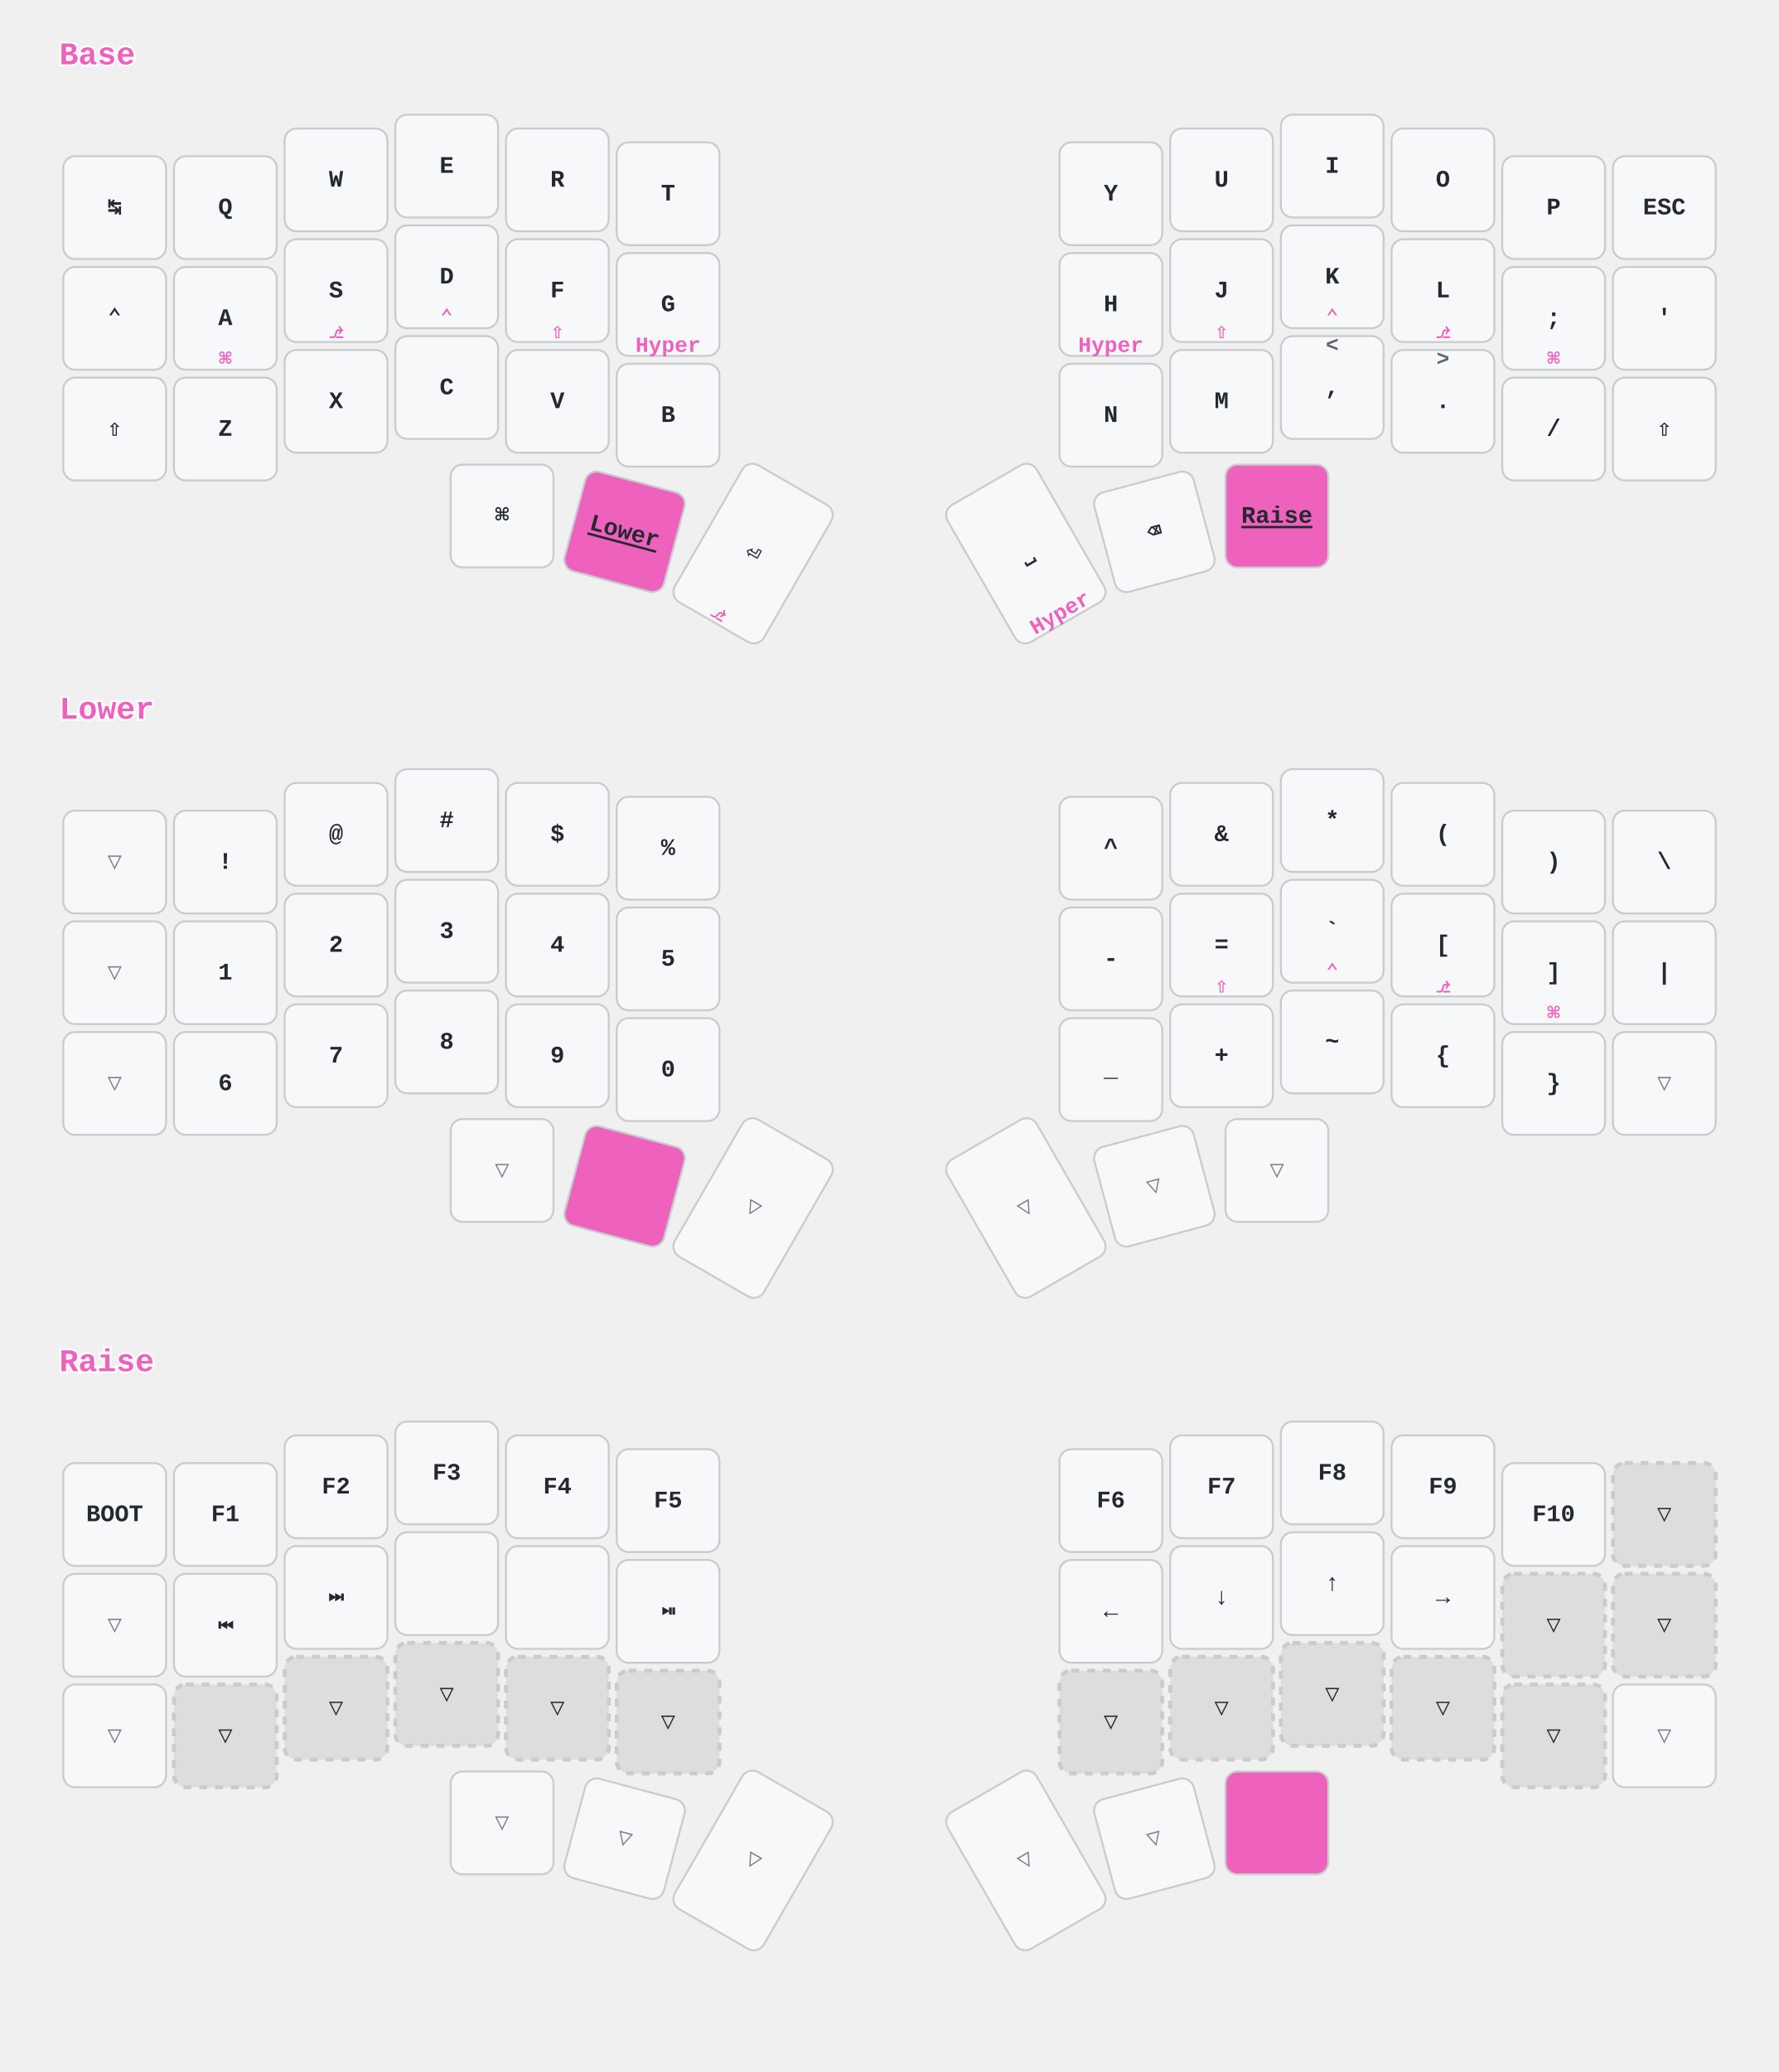
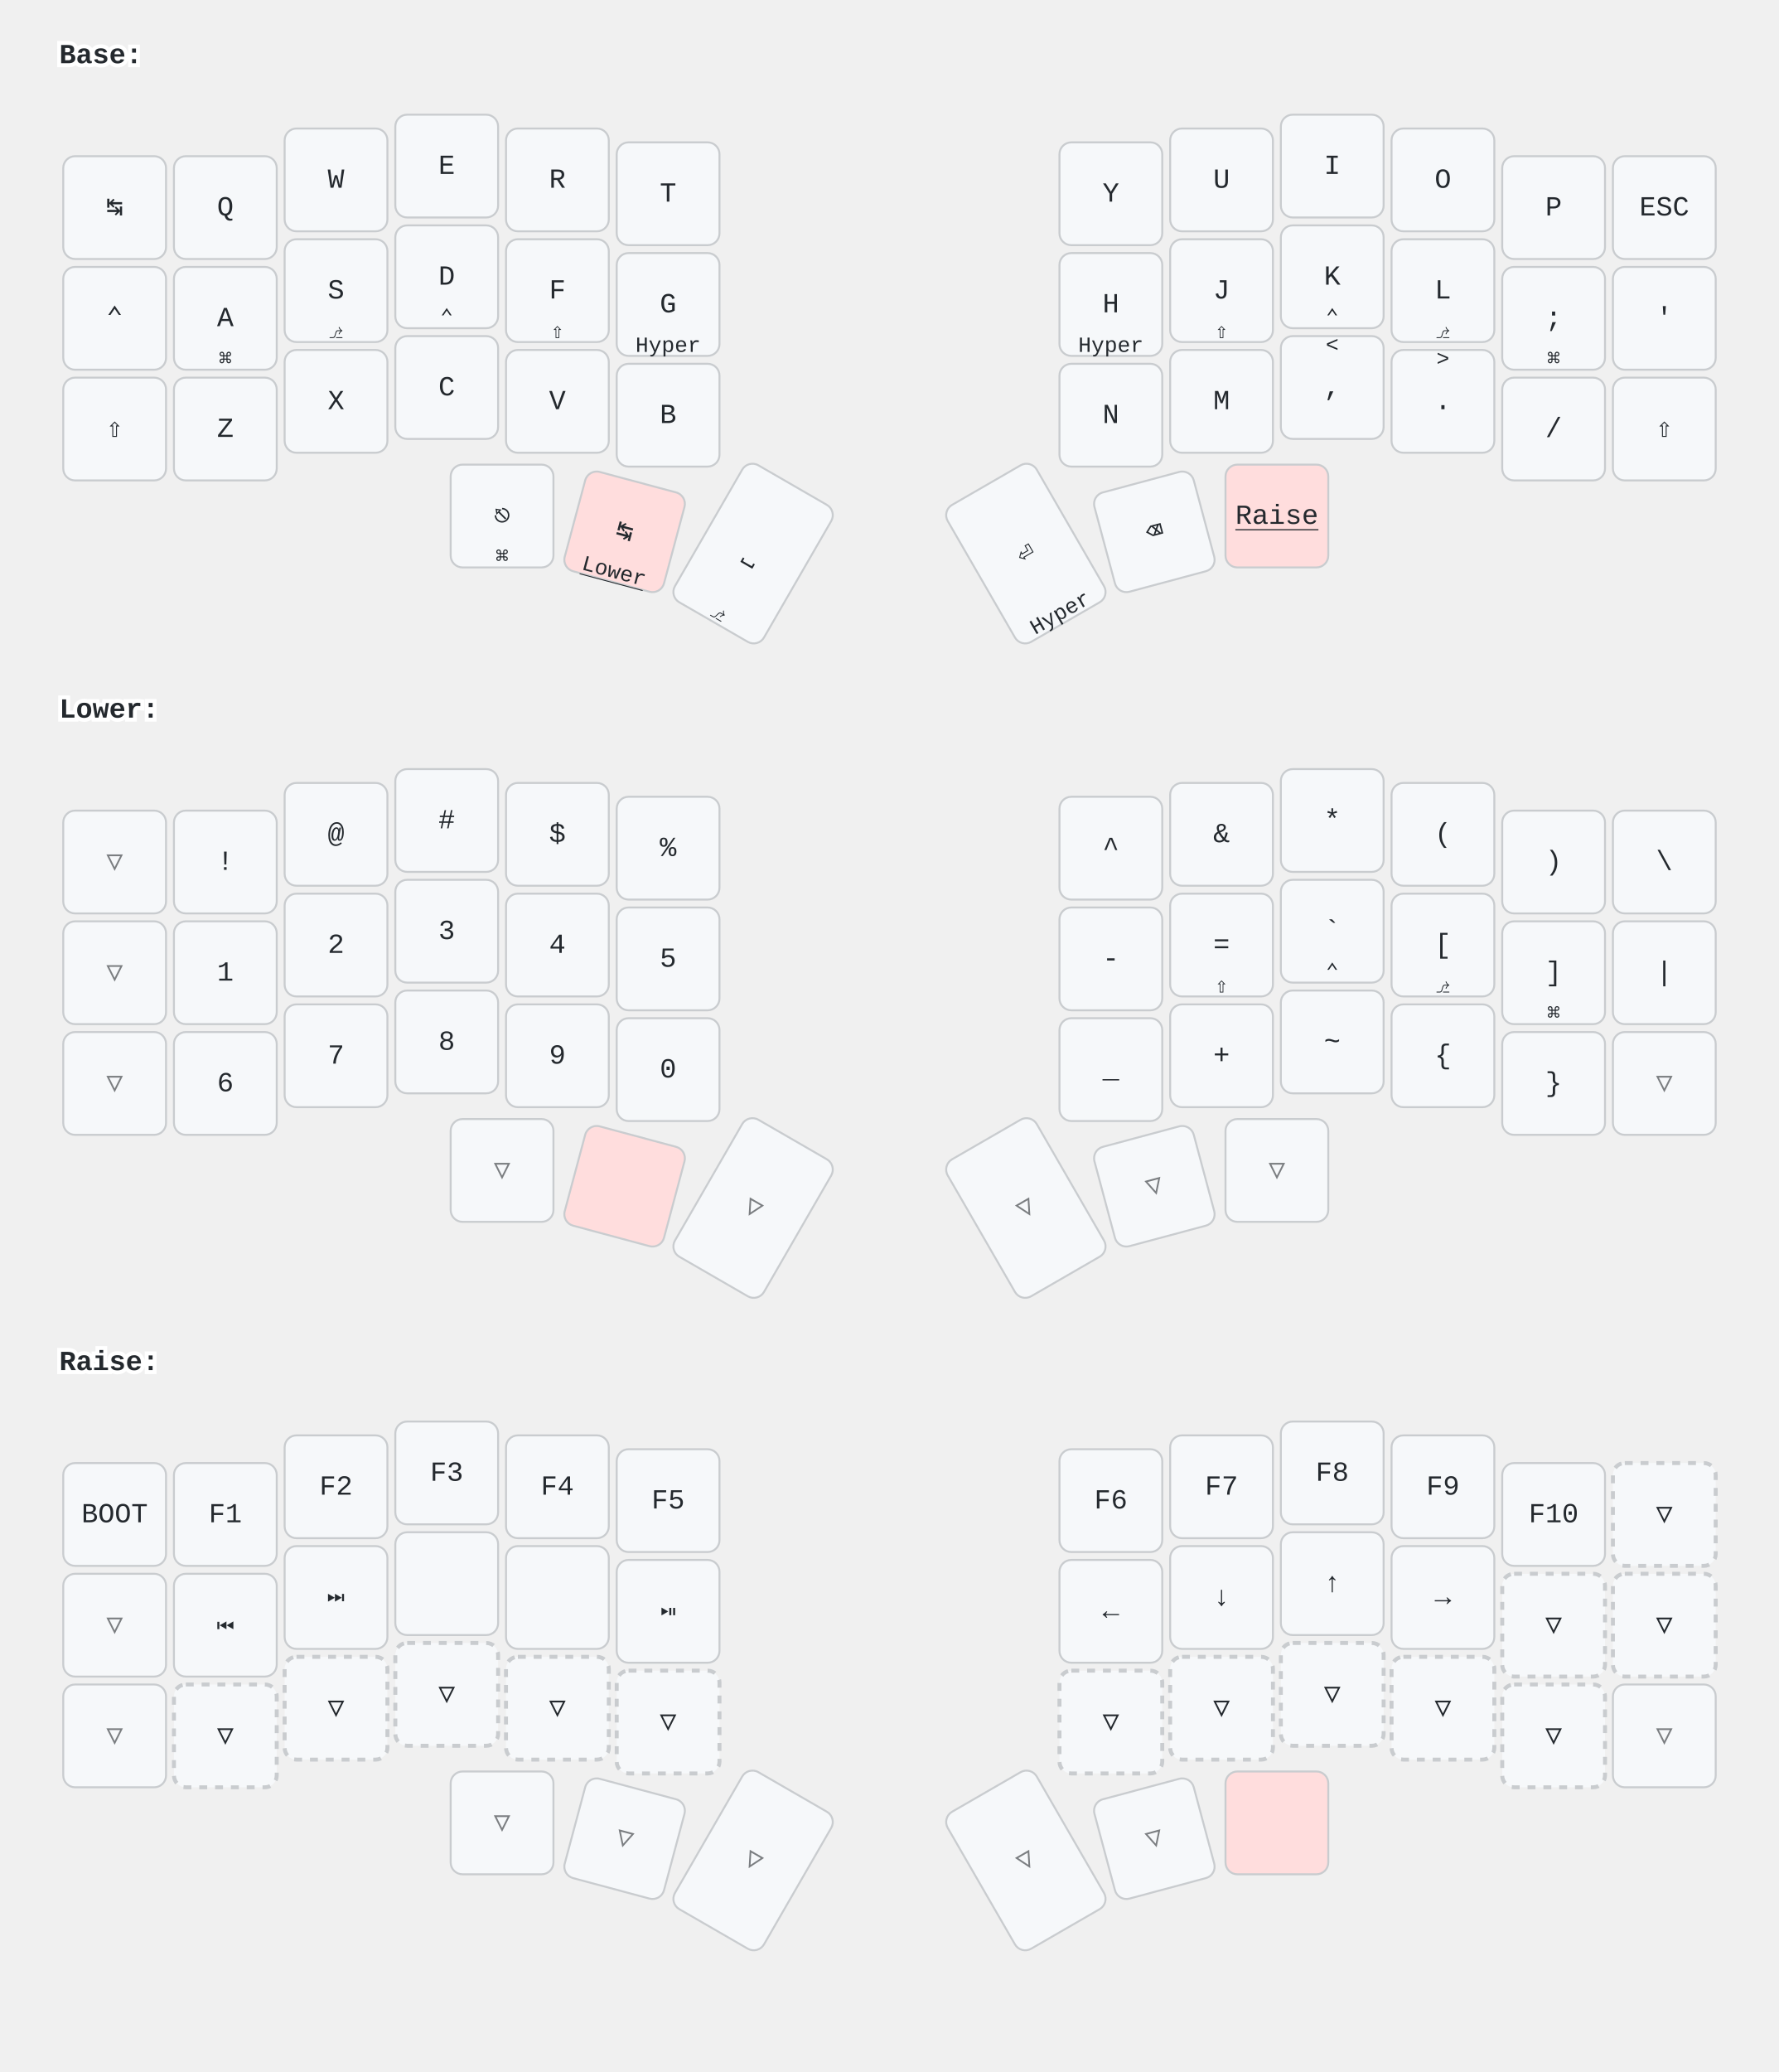
<svg xmlns="http://www.w3.org/2000/svg" xmlns:xlink="http://www.w3.org/1999/xlink" width="900" height="1048" viewBox="0 0 900 1048" class="keymap">
  <defs>/* start glyphs */
<svg id="mdi:volume-minus">
      <svg id="mdi-volume-minus" viewBox="0 0 24 24">
        <path d="M3,9H7L12,4V20L7,15H3V9M14,11H22V13H14V11Z" />
      </svg>
    </svg>
    <svg id="mdi:volume-plus">
      <svg id="mdi-volume-plus" viewBox="0 0 24 24">
        <path d="M3,9H7L12,4V20L7,15H3V9M14,11H17V8H19V11H22V13H19V16H17V13H14V11Z" />
      </svg>
    </svg>
  </defs>/* end glyphs */
<style>/* inherit to force styles through use tags */
svg path {
    fill: inherit;
}

/* font and background color specifications */
svg.keymap {
    font-family: SFMono-Regular,Consolas,Liberation Mono,Menlo,monospace;
    font-size: 14px;
    font-kerning: normal;
    text-rendering: optimizeLegibility;
    fill: #24292e;
}

/* default key styling */
rect.key {
    fill: #f6f8fa;
}

rect.key, rect.combo {
    stroke: #c9cccf;
    stroke-width: 1;
}

/* default key side styling, only used is draw_key_sides is set */
rect.side {
    filter: brightness(90%);
}

/* color accent for combo boxes */
rect.combo, rect.combo-separate {
    fill: #cdf;
}

/* color accent for held keys */
rect.held, rect.combo.held {
    fill: #fdd;
}

/* color accent for ghost (optional) keys */
rect.ghost, rect.combo.ghost {
    stroke-dasharray: 4, 4;
    stroke-width: 2;
}

text {
    text-anchor: middle;
    dominant-baseline: middle;
}

/* styling for layer labels */
text.label {
    font-weight: bold;
    text-anchor: start;
    stroke: white;
    stroke-width: 4;
    paint-order: stroke;
}

/* styling for optional footer */
text.footer {
    text-anchor: end;
    dominant-baseline: auto;
    stroke: white;
    stroke-width: 4;
    paint-order: stroke;
}

/* styling for combo tap, and key non-tap label text */
- text.combo, text.hold, text.shifted, text.left, text.right, text.tl, text.tr, text.bl, text.br {
+ text.combo, text.hold, text.shifted, text.left, text.right {
    font-size: 11px;
}

- text.hold, text.bl, text.br {
+ text.hold {
    text-anchor: middle;
    dominant-baseline: auto;
}

- text.shifted, text.tl, text.tr {
+ text.shifted {
    text-anchor: middle;
    dominant-baseline: hanging;
}

- text.left, text.tl, text.bl {
+ text.left {
    text-anchor: start;
}

- text.right, text.tr, text.br {
+ text.right {
    text-anchor: end;
}

text.layer-activator {
    text-decoration: underline;
}

/* styling for hold/shifted label text in combo box */
text.combo.hold, text.combo.shifted, text.combo.left, text.combo.right {
    font-size: 8px;
}

/* lighter symbol for transparent keys */
text.trans {
    fill: #7b7e81;
}

/* styling for combo dendrons */
path.combo {
    stroke-width: 1;
    stroke: gray;
    fill: none;
}

/* Start Tabler Icons Cleanup */
/* cannot use height/width with glyphs */
.icon-tabler &gt; path {
    fill: inherit;
    stroke: inherit;
    stroke-width: 2;
}
/* hide tabler's default box */
.icon-tabler &gt; path[stroke="none"][fill="none"] {
    visibility: hidden;
}
/* End Tabler Icons Cleanup */
- 
- /* font and background color specifications */
- svg.keymap {
-   font-family: Ubuntu Mono, Inconsolata, Consolas, Liberation Mono, Menlo, monospace;
-   font-size: 12px;
-   font-weight: bold;
-   text-rendering: optimizeLegibility;
- }
- 
- /* default key styling */
- rect {
-     fill: #f6f8fa;
-     stroke: #c9cccf;
-     stroke-width: 1;
- }
- 
- /* color accent for combo boxes */
- rect.combo {
-     fill: #fdb2e7;
- }
- 
- /* color accent for held keys */
- rect.held, rect.combo.held {
-     fill: #ee61bd;
- }
- 
- /* color accent for ghost (optional) keys */
- rect.ghost, rect.combo.ghost {
-     fill: #ddd;
- }
- 
- text {
-     text-anchor: middle;
-     dominant-baseline: middle;
- }
- 
- /* styling for layer labels */
- text.label {
-     font-weight: bold;
-     font-size: 16px;
-     text-anchor: start;
-     stroke: white;
-     fill: #ee61bd;
-     stroke-width: 2;
-     paint-order: stroke;
- }
- 
- /* styling for combo tap, and key hold/shifted label text */
- text.combo, text.hold, text.shifted {
-     font-size: 11px;
- }
- 
- text.hold {
-     text-anchor: middle;
-     dominant-baseline: auto;
-     fill: #ee61bd;
- }
- 
- text.shifted {
-     text-anchor: middle;
-     dominant-baseline: hanging;
-     opacity: 0.7;
- }
- 
- /* styling for hold/shifted label text in combo box */
- text.combo.hold, text.combo.shifted {
-     font-size: 8px;
- }
- 
- /* styling for combo dendrons */
- path {
-     stroke-width: 1;
-     stroke: gray;
-     fill: none;
- }
- path.combo {
-   stroke-dasharray: 4, 4;
-   stroke-opacity: 0.3;
- }</style>
+ </style>
  <g transform="translate(30, 0)" class="layer-Base">
-     <text x="0" y="28" class="label" id="Base">Base</text>
+     <text x="0" y="28" class="label" id="Base">Base:</text>
    <g transform="translate(0, 56)">
      <g transform="translate(28, 49)" class="key keypos-0">
        <rect rx="6" ry="6" x="-26" y="-26" width="52" height="52" class="key" />
        <text x="0" y="0" class="key tap">↹</text>
      </g>
      <g transform="translate(84, 49)" class="key keypos-1">
        <rect rx="6" ry="6" x="-26" y="-26" width="52" height="52" class="key" />
        <text x="0" y="0" class="key tap">Q</text>
      </g>
      <g transform="translate(140, 35)" class="key keypos-2">
        <rect rx="6" ry="6" x="-26" y="-26" width="52" height="52" class="key" />
        <text x="0" y="0" class="key tap">W</text>
      </g>
      <g transform="translate(196, 28)" class="key keypos-3">
        <rect rx="6" ry="6" x="-26" y="-26" width="52" height="52" class="key" />
        <text x="0" y="0" class="key tap">E</text>
      </g>
      <g transform="translate(252, 35)" class="key keypos-4">
        <rect rx="6" ry="6" x="-26" y="-26" width="52" height="52" class="key" />
        <text x="0" y="0" class="key tap">R</text>
      </g>
      <g transform="translate(308, 42)" class="key keypos-5">
        <rect rx="6" ry="6" x="-26" y="-26" width="52" height="52" class="key" />
        <text x="0" y="0" class="key tap">T</text>
      </g>
      <g transform="translate(532, 42)" class="key keypos-6">
        <rect rx="6" ry="6" x="-26" y="-26" width="52" height="52" class="key" />
        <text x="0" y="0" class="key tap">Y</text>
      </g>
      <g transform="translate(588, 35)" class="key keypos-7">
        <rect rx="6" ry="6" x="-26" y="-26" width="52" height="52" class="key" />
        <text x="0" y="0" class="key tap">U</text>
      </g>
      <g transform="translate(644, 28)" class="key keypos-8">
        <rect rx="6" ry="6" x="-26" y="-26" width="52" height="52" class="key" />
        <text x="0" y="0" class="key tap">I</text>
      </g>
      <g transform="translate(700, 35)" class="key keypos-9">
        <rect rx="6" ry="6" x="-26" y="-26" width="52" height="52" class="key" />
        <text x="0" y="0" class="key tap">O</text>
      </g>
      <g transform="translate(756, 49)" class="key keypos-10">
        <rect rx="6" ry="6" x="-26" y="-26" width="52" height="52" class="key" />
        <text x="0" y="0" class="key tap">P</text>
      </g>
      <g transform="translate(812, 49)" class="key keypos-11">
        <rect rx="6" ry="6" x="-26" y="-26" width="52" height="52" class="key" />
        <text x="0" y="0" class="key tap">ESC</text>
      </g>
      <g transform="translate(28, 105)" class="key keypos-12">
        <rect rx="6" ry="6" x="-26" y="-26" width="52" height="52" class="key" />
        <text x="0" y="0" class="key tap">⌃</text>
      </g>
      <g transform="translate(84, 105)" class="key keypos-13">
        <rect rx="6" ry="6" x="-26" y="-26" width="52" height="52" class="key" />
        <text x="0" y="0" class="key tap">A</text>
        <text x="0" y="24" class="key hold">⌘</text>
      </g>
      <g transform="translate(140, 91)" class="key keypos-14">
        <rect rx="6" ry="6" x="-26" y="-26" width="52" height="52" class="key" />
        <text x="0" y="0" class="key tap">S</text>
        <text x="0" y="24" class="key hold">⎇</text>
      </g>
      <g transform="translate(196, 84)" class="key keypos-15">
        <rect rx="6" ry="6" x="-26" y="-26" width="52" height="52" class="key" />
        <text x="0" y="0" class="key tap">D</text>
        <text x="0" y="24" class="key hold">⌃</text>
      </g>
      <g transform="translate(252, 91)" class="key keypos-16">
        <rect rx="6" ry="6" x="-26" y="-26" width="52" height="52" class="key" />
        <text x="0" y="0" class="key tap">F</text>
        <text x="0" y="24" class="key hold">⇧</text>
      </g>
      <g transform="translate(308, 98)" class="key keypos-17">
        <rect rx="6" ry="6" x="-26" y="-26" width="52" height="52" class="key" />
        <text x="0" y="0" class="key tap">G</text>
        <text x="0" y="24" class="key hold">Hyper</text>
      </g>
      <g transform="translate(532, 98)" class="key keypos-18">
        <rect rx="6" ry="6" x="-26" y="-26" width="52" height="52" class="key" />
        <text x="0" y="0" class="key tap">H</text>
        <text x="0" y="24" class="key hold">Hyper</text>
      </g>
      <g transform="translate(588, 91)" class="key keypos-19">
        <rect rx="6" ry="6" x="-26" y="-26" width="52" height="52" class="key" />
        <text x="0" y="0" class="key tap">J</text>
        <text x="0" y="24" class="key hold">⇧</text>
      </g>
      <g transform="translate(644, 84)" class="key keypos-20">
        <rect rx="6" ry="6" x="-26" y="-26" width="52" height="52" class="key" />
        <text x="0" y="0" class="key tap">K</text>
        <text x="0" y="24" class="key hold">⌃</text>
      </g>
      <g transform="translate(700, 91)" class="key keypos-21">
        <rect rx="6" ry="6" x="-26" y="-26" width="52" height="52" class="key" />
        <text x="0" y="0" class="key tap">L</text>
        <text x="0" y="24" class="key hold">⎇</text>
      </g>
      <g transform="translate(756, 105)" class="key keypos-22">
        <rect rx="6" ry="6" x="-26" y="-26" width="52" height="52" class="key" />
        <text x="0" y="0" class="key tap">;</text>
        <text x="0" y="24" class="key hold">⌘</text>
      </g>
      <g transform="translate(812, 105)" class="key keypos-23">
        <rect rx="6" ry="6" x="-26" y="-26" width="52" height="52" class="key" />
        <text x="0" y="0" class="key tap">'</text>
      </g>
      <g transform="translate(28, 161)" class="key keypos-24">
        <rect rx="6" ry="6" x="-26" y="-26" width="52" height="52" class="key" />
        <text x="0" y="0" class="key tap">⇧</text>
      </g>
      <g transform="translate(84, 161)" class="key keypos-25">
        <rect rx="6" ry="6" x="-26" y="-26" width="52" height="52" class="key" />
        <text x="0" y="0" class="key tap">Z</text>
      </g>
      <g transform="translate(140, 147)" class="key keypos-26">
        <rect rx="6" ry="6" x="-26" y="-26" width="52" height="52" class="key" />
        <text x="0" y="0" class="key tap">X</text>
      </g>
      <g transform="translate(196, 140)" class="key keypos-27">
        <rect rx="6" ry="6" x="-26" y="-26" width="52" height="52" class="key" />
        <text x="0" y="0" class="key tap">C</text>
      </g>
      <g transform="translate(252, 147)" class="key keypos-28">
        <rect rx="6" ry="6" x="-26" y="-26" width="52" height="52" class="key" />
        <text x="0" y="0" class="key tap">V</text>
      </g>
      <g transform="translate(308, 154)" class="key keypos-29">
        <rect rx="6" ry="6" x="-26" y="-26" width="52" height="52" class="key" />
        <text x="0" y="0" class="key tap">B</text>
      </g>
      <g transform="translate(532, 154)" class="key keypos-30">
        <rect rx="6" ry="6" x="-26" y="-26" width="52" height="52" class="key" />
        <text x="0" y="0" class="key tap">N</text>
      </g>
      <g transform="translate(588, 147)" class="key keypos-31">
        <rect rx="6" ry="6" x="-26" y="-26" width="52" height="52" class="key" />
        <text x="0" y="0" class="key tap">M</text>
      </g>
      <g transform="translate(644, 140)" class="key keypos-32">
        <rect rx="6" ry="6" x="-26" y="-26" width="52" height="52" class="key" />
        <text x="0" y="0" class="key tap">,</text>
        <text x="0" y="-24" class="key shifted">&lt;</text>
      </g>
      <g transform="translate(700, 147)" class="key keypos-33">
        <rect rx="6" ry="6" x="-26" y="-26" width="52" height="52" class="key" />
        <text x="0" y="0" class="key tap">.</text>
        <text x="0" y="-24" class="key shifted">&gt;</text>
      </g>
      <g transform="translate(756, 161)" class="key keypos-34">
        <rect rx="6" ry="6" x="-26" y="-26" width="52" height="52" class="key" />
        <text x="0" y="0" class="key tap">/</text>
      </g>
      <g transform="translate(812, 161)" class="key keypos-35">
        <rect rx="6" ry="6" x="-26" y="-26" width="52" height="52" class="key" />
        <text x="0" y="0" class="key tap">⇧</text>
      </g>
      <g transform="translate(224, 205)" class="key keypos-36">
        <rect rx="6" ry="6" x="-26" y="-26" width="52" height="52" class="key" />
-         <text x="0" y="0" class="key tap">⌘</text>
+         <text x="0" y="0" class="key tap">⎋</text>
+         <text x="0" y="24" class="key hold">⌘</text>
      </g>
      <g transform="translate(286, 213) rotate(15.0)" class="key held keypos-37">
        <rect rx="6" ry="6" x="-26" y="-26" width="52" height="52" class="key held" />
+         <text x="0" y="0" class="key held tap">↹</text>
        <a href="#Lower">
-           <text x="0" y="0" class="key held tap layer-activator">Lower</text>
+           <text x="0" y="24" class="key held hold layer-activator">Lower</text>
        </a>
      </g>
      <g transform="translate(351, 224) rotate(30.0)" class="key keypos-38">
        <rect rx="6" ry="6" x="-26" y="-40" width="52" height="80" class="key" />
-         <text x="0" y="0" class="key tap">⏎</text>
+         <text x="0" y="0" class="key tap">⎵</text>
        <text x="0" y="38" class="key hold">⎇</text>
      </g>
      <g transform="translate(489, 224) rotate(-30.0)" class="key keypos-39">
        <rect rx="6" ry="6" x="-26" y="-40" width="52" height="80" class="key" />
-         <text x="0" y="0" class="key tap">⎵</text>
+         <text x="0" y="0" class="key tap">⏎</text>
        <text x="0" y="38" class="key hold">Hyper</text>
      </g>
      <g transform="translate(554, 213) rotate(-15.0)" class="key keypos-40">
        <rect rx="6" ry="6" x="-26" y="-26" width="52" height="52" class="key" />
        <text x="0" y="0" class="key tap">⌫</text>
      </g>
      <g transform="translate(616, 205)" class="key held keypos-41">
        <rect rx="6" ry="6" x="-26" y="-26" width="52" height="52" class="key held" />
        <a href="#Raise">
          <text x="0" y="0" class="key held tap layer-activator">Raise</text>
        </a>
      </g>
    </g>
  </g>
  <g transform="translate(30, 331)" class="layer-Lower">
-     <text x="0" y="28" class="label" id="Lower">Lower</text>
+     <text x="0" y="28" class="label" id="Lower">Lower:</text>
    <g transform="translate(0, 56)">
      <g transform="translate(28, 49)" class="key trans keypos-0">
        <rect rx="6" ry="6" x="-26" y="-26" width="52" height="52" class="key trans" />
        <text x="0" y="0" class="key trans tap">▽</text>
      </g>
      <g transform="translate(84, 49)" class="key keypos-1">
        <rect rx="6" ry="6" x="-26" y="-26" width="52" height="52" class="key" />
        <text x="0" y="0" class="key tap">!</text>
      </g>
      <g transform="translate(140, 35)" class="key keypos-2">
        <rect rx="6" ry="6" x="-26" y="-26" width="52" height="52" class="key" />
        <text x="0" y="0" class="key tap">@</text>
      </g>
      <g transform="translate(196, 28)" class="key keypos-3">
        <rect rx="6" ry="6" x="-26" y="-26" width="52" height="52" class="key" />
        <text x="0" y="0" class="key tap">#</text>
      </g>
      <g transform="translate(252, 35)" class="key keypos-4">
        <rect rx="6" ry="6" x="-26" y="-26" width="52" height="52" class="key" />
        <text x="0" y="0" class="key tap">$</text>
      </g>
      <g transform="translate(308, 42)" class="key keypos-5">
        <rect rx="6" ry="6" x="-26" y="-26" width="52" height="52" class="key" />
        <text x="0" y="0" class="key tap">%</text>
      </g>
      <g transform="translate(532, 42)" class="key keypos-6">
        <rect rx="6" ry="6" x="-26" y="-26" width="52" height="52" class="key" />
        <text x="0" y="0" class="key tap">^</text>
      </g>
      <g transform="translate(588, 35)" class="key keypos-7">
        <rect rx="6" ry="6" x="-26" y="-26" width="52" height="52" class="key" />
        <text x="0" y="0" class="key tap">&amp;</text>
      </g>
      <g transform="translate(644, 28)" class="key keypos-8">
        <rect rx="6" ry="6" x="-26" y="-26" width="52" height="52" class="key" />
        <text x="0" y="0" class="key tap">*</text>
      </g>
      <g transform="translate(700, 35)" class="key keypos-9">
        <rect rx="6" ry="6" x="-26" y="-26" width="52" height="52" class="key" />
        <text x="0" y="0" class="key tap">(</text>
      </g>
      <g transform="translate(756, 49)" class="key keypos-10">
        <rect rx="6" ry="6" x="-26" y="-26" width="52" height="52" class="key" />
        <text x="0" y="0" class="key tap">)</text>
      </g>
      <g transform="translate(812, 49)" class="key keypos-11">
        <rect rx="6" ry="6" x="-26" y="-26" width="52" height="52" class="key" />
        <text x="0" y="0" class="key tap">\</text>
      </g>
      <g transform="translate(28, 105)" class="key trans keypos-12">
        <rect rx="6" ry="6" x="-26" y="-26" width="52" height="52" class="key trans" />
        <text x="0" y="0" class="key trans tap">▽</text>
      </g>
      <g transform="translate(84, 105)" class="key keypos-13">
        <rect rx="6" ry="6" x="-26" y="-26" width="52" height="52" class="key" />
        <text x="0" y="0" class="key tap">1</text>
      </g>
      <g transform="translate(140, 91)" class="key keypos-14">
        <rect rx="6" ry="6" x="-26" y="-26" width="52" height="52" class="key" />
        <text x="0" y="0" class="key tap">2</text>
      </g>
      <g transform="translate(196, 84)" class="key keypos-15">
        <rect rx="6" ry="6" x="-26" y="-26" width="52" height="52" class="key" />
        <text x="0" y="0" class="key tap">3</text>
      </g>
      <g transform="translate(252, 91)" class="key keypos-16">
        <rect rx="6" ry="6" x="-26" y="-26" width="52" height="52" class="key" />
        <text x="0" y="0" class="key tap">4</text>
      </g>
      <g transform="translate(308, 98)" class="key keypos-17">
        <rect rx="6" ry="6" x="-26" y="-26" width="52" height="52" class="key" />
        <text x="0" y="0" class="key tap">5</text>
      </g>
      <g transform="translate(532, 98)" class="key keypos-18">
        <rect rx="6" ry="6" x="-26" y="-26" width="52" height="52" class="key" />
        <text x="0" y="0" class="key tap">-</text>
      </g>
      <g transform="translate(588, 91)" class="key keypos-19">
        <rect rx="6" ry="6" x="-26" y="-26" width="52" height="52" class="key" />
        <text x="0" y="0" class="key tap">=</text>
        <text x="0" y="24" class="key hold">⇧</text>
      </g>
      <g transform="translate(644, 84)" class="key keypos-20">
        <rect rx="6" ry="6" x="-26" y="-26" width="52" height="52" class="key" />
        <text x="0" y="0" class="key tap">`</text>
        <text x="0" y="24" class="key hold">⌃</text>
      </g>
      <g transform="translate(700, 91)" class="key keypos-21">
        <rect rx="6" ry="6" x="-26" y="-26" width="52" height="52" class="key" />
        <text x="0" y="0" class="key tap">[</text>
        <text x="0" y="24" class="key hold">⎇</text>
      </g>
      <g transform="translate(756, 105)" class="key keypos-22">
        <rect rx="6" ry="6" x="-26" y="-26" width="52" height="52" class="key" />
        <text x="0" y="0" class="key tap">]</text>
        <text x="0" y="24" class="key hold">⌘</text>
      </g>
      <g transform="translate(812, 105)" class="key keypos-23">
        <rect rx="6" ry="6" x="-26" y="-26" width="52" height="52" class="key" />
        <text x="0" y="0" class="key tap">|</text>
      </g>
      <g transform="translate(28, 161)" class="key trans keypos-24">
        <rect rx="6" ry="6" x="-26" y="-26" width="52" height="52" class="key trans" />
        <text x="0" y="0" class="key trans tap">▽</text>
      </g>
      <g transform="translate(84, 161)" class="key keypos-25">
        <rect rx="6" ry="6" x="-26" y="-26" width="52" height="52" class="key" />
        <text x="0" y="0" class="key tap">6</text>
      </g>
      <g transform="translate(140, 147)" class="key keypos-26">
        <rect rx="6" ry="6" x="-26" y="-26" width="52" height="52" class="key" />
        <text x="0" y="0" class="key tap">7</text>
      </g>
      <g transform="translate(196, 140)" class="key keypos-27">
        <rect rx="6" ry="6" x="-26" y="-26" width="52" height="52" class="key" />
        <text x="0" y="0" class="key tap">8</text>
      </g>
      <g transform="translate(252, 147)" class="key keypos-28">
        <rect rx="6" ry="6" x="-26" y="-26" width="52" height="52" class="key" />
        <text x="0" y="0" class="key tap">9</text>
      </g>
      <g transform="translate(308, 154)" class="key keypos-29">
        <rect rx="6" ry="6" x="-26" y="-26" width="52" height="52" class="key" />
        <text x="0" y="0" class="key tap">0</text>
      </g>
      <g transform="translate(532, 154)" class="key keypos-30">
        <rect rx="6" ry="6" x="-26" y="-26" width="52" height="52" class="key" />
        <text x="0" y="0" class="key tap">_</text>
      </g>
      <g transform="translate(588, 147)" class="key keypos-31">
        <rect rx="6" ry="6" x="-26" y="-26" width="52" height="52" class="key" />
        <text x="0" y="0" class="key tap">+</text>
      </g>
      <g transform="translate(644, 140)" class="key keypos-32">
        <rect rx="6" ry="6" x="-26" y="-26" width="52" height="52" class="key" />
        <text x="0" y="0" class="key tap">~</text>
      </g>
      <g transform="translate(700, 147)" class="key keypos-33">
        <rect rx="6" ry="6" x="-26" y="-26" width="52" height="52" class="key" />
        <text x="0" y="0" class="key tap">{</text>
      </g>
      <g transform="translate(756, 161)" class="key keypos-34">
        <rect rx="6" ry="6" x="-26" y="-26" width="52" height="52" class="key" />
        <text x="0" y="0" class="key tap">}</text>
      </g>
      <g transform="translate(812, 161)" class="key trans keypos-35">
        <rect rx="6" ry="6" x="-26" y="-26" width="52" height="52" class="key trans" />
        <text x="0" y="0" class="key trans tap">▽</text>
      </g>
      <g transform="translate(224, 205)" class="key trans keypos-36">
        <rect rx="6" ry="6" x="-26" y="-26" width="52" height="52" class="key trans" />
        <text x="0" y="0" class="key trans tap">▽</text>
      </g>
      <g transform="translate(286, 213) rotate(15.0)" class="key held keypos-37">
        <rect rx="6" ry="6" x="-26" y="-26" width="52" height="52" class="key held" />
      </g>
      <g transform="translate(351, 224) rotate(30.0)" class="key trans keypos-38">
        <rect rx="6" ry="6" x="-26" y="-40" width="52" height="80" class="key trans" />
        <text x="0" y="0" class="key trans tap">▽</text>
      </g>
      <g transform="translate(489, 224) rotate(-30.0)" class="key trans keypos-39">
        <rect rx="6" ry="6" x="-26" y="-40" width="52" height="80" class="key trans" />
        <text x="0" y="0" class="key trans tap">▽</text>
      </g>
      <g transform="translate(554, 213) rotate(-15.0)" class="key trans keypos-40">
        <rect rx="6" ry="6" x="-26" y="-26" width="52" height="52" class="key trans" />
        <text x="0" y="0" class="key trans tap">▽</text>
      </g>
      <g transform="translate(616, 205)" class="key trans keypos-41">
        <rect rx="6" ry="6" x="-26" y="-26" width="52" height="52" class="key trans" />
        <text x="0" y="0" class="key trans tap">▽</text>
      </g>
    </g>
  </g>
  <g transform="translate(30, 661)" class="layer-Raise">
-     <text x="0" y="28" class="label" id="Raise">Raise</text>
+     <text x="0" y="28" class="label" id="Raise">Raise:</text>
    <g transform="translate(0, 56)">
      <g transform="translate(28, 49)" class="key keypos-0">
        <rect rx="6" ry="6" x="-26" y="-26" width="52" height="52" class="key" />
        <text x="0" y="0" class="key tap">BOOT</text>
      </g>
      <g transform="translate(84, 49)" class="key keypos-1">
        <rect rx="6" ry="6" x="-26" y="-26" width="52" height="52" class="key" />
        <text x="0" y="0" class="key tap">F1</text>
      </g>
      <g transform="translate(140, 35)" class="key keypos-2">
        <rect rx="6" ry="6" x="-26" y="-26" width="52" height="52" class="key" />
        <text x="0" y="0" class="key tap">F2</text>
      </g>
      <g transform="translate(196, 28)" class="key keypos-3">
        <rect rx="6" ry="6" x="-26" y="-26" width="52" height="52" class="key" />
        <text x="0" y="0" class="key tap">F3</text>
      </g>
      <g transform="translate(252, 35)" class="key keypos-4">
        <rect rx="6" ry="6" x="-26" y="-26" width="52" height="52" class="key" />
        <text x="0" y="0" class="key tap">F4</text>
      </g>
      <g transform="translate(308, 42)" class="key keypos-5">
        <rect rx="6" ry="6" x="-26" y="-26" width="52" height="52" class="key" />
        <text x="0" y="0" class="key tap">F5</text>
      </g>
      <g transform="translate(532, 42)" class="key keypos-6">
        <rect rx="6" ry="6" x="-26" y="-26" width="52" height="52" class="key" />
        <text x="0" y="0" class="key tap">F6</text>
      </g>
      <g transform="translate(588, 35)" class="key keypos-7">
        <rect rx="6" ry="6" x="-26" y="-26" width="52" height="52" class="key" />
        <text x="0" y="0" class="key tap">F7</text>
      </g>
      <g transform="translate(644, 28)" class="key keypos-8">
        <rect rx="6" ry="6" x="-26" y="-26" width="52" height="52" class="key" />
        <text x="0" y="0" class="key tap">F8</text>
      </g>
      <g transform="translate(700, 35)" class="key keypos-9">
        <rect rx="6" ry="6" x="-26" y="-26" width="52" height="52" class="key" />
        <text x="0" y="0" class="key tap">F9</text>
      </g>
      <g transform="translate(756, 49)" class="key keypos-10">
        <rect rx="6" ry="6" x="-26" y="-26" width="52" height="52" class="key" />
        <text x="0" y="0" class="key tap">F10</text>
      </g>
      <g transform="translate(812, 49)" class="key ghost keypos-11">
        <rect rx="6" ry="6" x="-26" y="-26" width="52" height="52" class="key ghost" />
        <text x="0" y="0" class="key ghost tap">▽</text>
      </g>
      <g transform="translate(28, 105)" class="key trans keypos-12">
        <rect rx="6" ry="6" x="-26" y="-26" width="52" height="52" class="key trans" />
        <text x="0" y="0" class="key trans tap">▽</text>
      </g>
      <g transform="translate(84, 105)" class="key keypos-13">
        <rect rx="6" ry="6" x="-26" y="-26" width="52" height="52" class="key" />
        <text x="0" y="0" class="key tap">⏮</text>
      </g>
      <g transform="translate(140, 91)" class="key keypos-14">
        <rect rx="6" ry="6" x="-26" y="-26" width="52" height="52" class="key" />
        <text x="0" y="0" class="key tap">⏭</text>
      </g>
      <g transform="translate(196, 84)" class="key keypos-15">
        <rect rx="6" ry="6" x="-26" y="-26" width="52" height="52" class="key" />
-         <use href="#mdi:volume-minus" xlink:href="#mdi:volume-minus" x="-8" y="-8" height="16" width="16.0" class="key tap glyph mdi:volume-minus" />
+         <use href="#mdi:volume-minus" xlink:href="#mdi:volume-minus" x="-7" y="-7" height="14" width="14.0" class="key tap glyph mdi:volume-minus" />
      </g>
      <g transform="translate(252, 91)" class="key keypos-16">
        <rect rx="6" ry="6" x="-26" y="-26" width="52" height="52" class="key" />
-         <use href="#mdi:volume-plus" xlink:href="#mdi:volume-plus" x="-8" y="-8" height="16" width="16.0" class="key tap glyph mdi:volume-plus" />
+         <use href="#mdi:volume-plus" xlink:href="#mdi:volume-plus" x="-7" y="-7" height="14" width="14.0" class="key tap glyph mdi:volume-plus" />
      </g>
      <g transform="translate(308, 98)" class="key keypos-17">
        <rect rx="6" ry="6" x="-26" y="-26" width="52" height="52" class="key" />
        <text x="0" y="0" class="key tap">⏯</text>
      </g>
      <g transform="translate(532, 98)" class="key keypos-18">
        <rect rx="6" ry="6" x="-26" y="-26" width="52" height="52" class="key" />
        <text x="0" y="0" class="key tap">←</text>
      </g>
      <g transform="translate(588, 91)" class="key keypos-19">
        <rect rx="6" ry="6" x="-26" y="-26" width="52" height="52" class="key" />
        <text x="0" y="0" class="key tap">↓</text>
      </g>
      <g transform="translate(644, 84)" class="key keypos-20">
        <rect rx="6" ry="6" x="-26" y="-26" width="52" height="52" class="key" />
        <text x="0" y="0" class="key tap">↑</text>
      </g>
      <g transform="translate(700, 91)" class="key keypos-21">
        <rect rx="6" ry="6" x="-26" y="-26" width="52" height="52" class="key" />
        <text x="0" y="0" class="key tap">→</text>
      </g>
      <g transform="translate(756, 105)" class="key ghost keypos-22">
        <rect rx="6" ry="6" x="-26" y="-26" width="52" height="52" class="key ghost" />
        <text x="0" y="0" class="key ghost tap">▽</text>
      </g>
      <g transform="translate(812, 105)" class="key ghost keypos-23">
        <rect rx="6" ry="6" x="-26" y="-26" width="52" height="52" class="key ghost" />
        <text x="0" y="0" class="key ghost tap">▽</text>
      </g>
      <g transform="translate(28, 161)" class="key trans keypos-24">
        <rect rx="6" ry="6" x="-26" y="-26" width="52" height="52" class="key trans" />
        <text x="0" y="0" class="key trans tap">▽</text>
      </g>
      <g transform="translate(84, 161)" class="key ghost keypos-25">
        <rect rx="6" ry="6" x="-26" y="-26" width="52" height="52" class="key ghost" />
        <text x="0" y="0" class="key ghost tap">▽</text>
      </g>
      <g transform="translate(140, 147)" class="key ghost keypos-26">
        <rect rx="6" ry="6" x="-26" y="-26" width="52" height="52" class="key ghost" />
        <text x="0" y="0" class="key ghost tap">▽</text>
      </g>
      <g transform="translate(196, 140)" class="key ghost keypos-27">
        <rect rx="6" ry="6" x="-26" y="-26" width="52" height="52" class="key ghost" />
        <text x="0" y="0" class="key ghost tap">▽</text>
      </g>
      <g transform="translate(252, 147)" class="key ghost keypos-28">
        <rect rx="6" ry="6" x="-26" y="-26" width="52" height="52" class="key ghost" />
        <text x="0" y="0" class="key ghost tap">▽</text>
      </g>
      <g transform="translate(308, 154)" class="key ghost keypos-29">
        <rect rx="6" ry="6" x="-26" y="-26" width="52" height="52" class="key ghost" />
        <text x="0" y="0" class="key ghost tap">▽</text>
      </g>
      <g transform="translate(532, 154)" class="key ghost keypos-30">
        <rect rx="6" ry="6" x="-26" y="-26" width="52" height="52" class="key ghost" />
        <text x="0" y="0" class="key ghost tap">▽</text>
      </g>
      <g transform="translate(588, 147)" class="key ghost keypos-31">
        <rect rx="6" ry="6" x="-26" y="-26" width="52" height="52" class="key ghost" />
        <text x="0" y="0" class="key ghost tap">▽</text>
      </g>
      <g transform="translate(644, 140)" class="key ghost keypos-32">
        <rect rx="6" ry="6" x="-26" y="-26" width="52" height="52" class="key ghost" />
        <text x="0" y="0" class="key ghost tap">▽</text>
      </g>
      <g transform="translate(700, 147)" class="key ghost keypos-33">
        <rect rx="6" ry="6" x="-26" y="-26" width="52" height="52" class="key ghost" />
        <text x="0" y="0" class="key ghost tap">▽</text>
      </g>
      <g transform="translate(756, 161)" class="key ghost keypos-34">
        <rect rx="6" ry="6" x="-26" y="-26" width="52" height="52" class="key ghost" />
        <text x="0" y="0" class="key ghost tap">▽</text>
      </g>
      <g transform="translate(812, 161)" class="key trans keypos-35">
        <rect rx="6" ry="6" x="-26" y="-26" width="52" height="52" class="key trans" />
        <text x="0" y="0" class="key trans tap">▽</text>
      </g>
      <g transform="translate(224, 205)" class="key trans keypos-36">
        <rect rx="6" ry="6" x="-26" y="-26" width="52" height="52" class="key trans" />
        <text x="0" y="0" class="key trans tap">▽</text>
      </g>
      <g transform="translate(286, 213) rotate(15.0)" class="key trans keypos-37">
        <rect rx="6" ry="6" x="-26" y="-26" width="52" height="52" class="key trans" />
        <text x="0" y="0" class="key trans tap">▽</text>
      </g>
      <g transform="translate(351, 224) rotate(30.0)" class="key trans keypos-38">
        <rect rx="6" ry="6" x="-26" y="-40" width="52" height="80" class="key trans" />
        <text x="0" y="0" class="key trans tap">▽</text>
      </g>
      <g transform="translate(489, 224) rotate(-30.0)" class="key trans keypos-39">
        <rect rx="6" ry="6" x="-26" y="-40" width="52" height="80" class="key trans" />
        <text x="0" y="0" class="key trans tap">▽</text>
      </g>
      <g transform="translate(554, 213) rotate(-15.0)" class="key trans keypos-40">
        <rect rx="6" ry="6" x="-26" y="-26" width="52" height="52" class="key trans" />
        <text x="0" y="0" class="key trans tap">▽</text>
      </g>
      <g transform="translate(616, 205)" class="key held keypos-41">
        <rect rx="6" ry="6" x="-26" y="-26" width="52" height="52" class="key held" />
      </g>
    </g>
  </g>
</svg>
